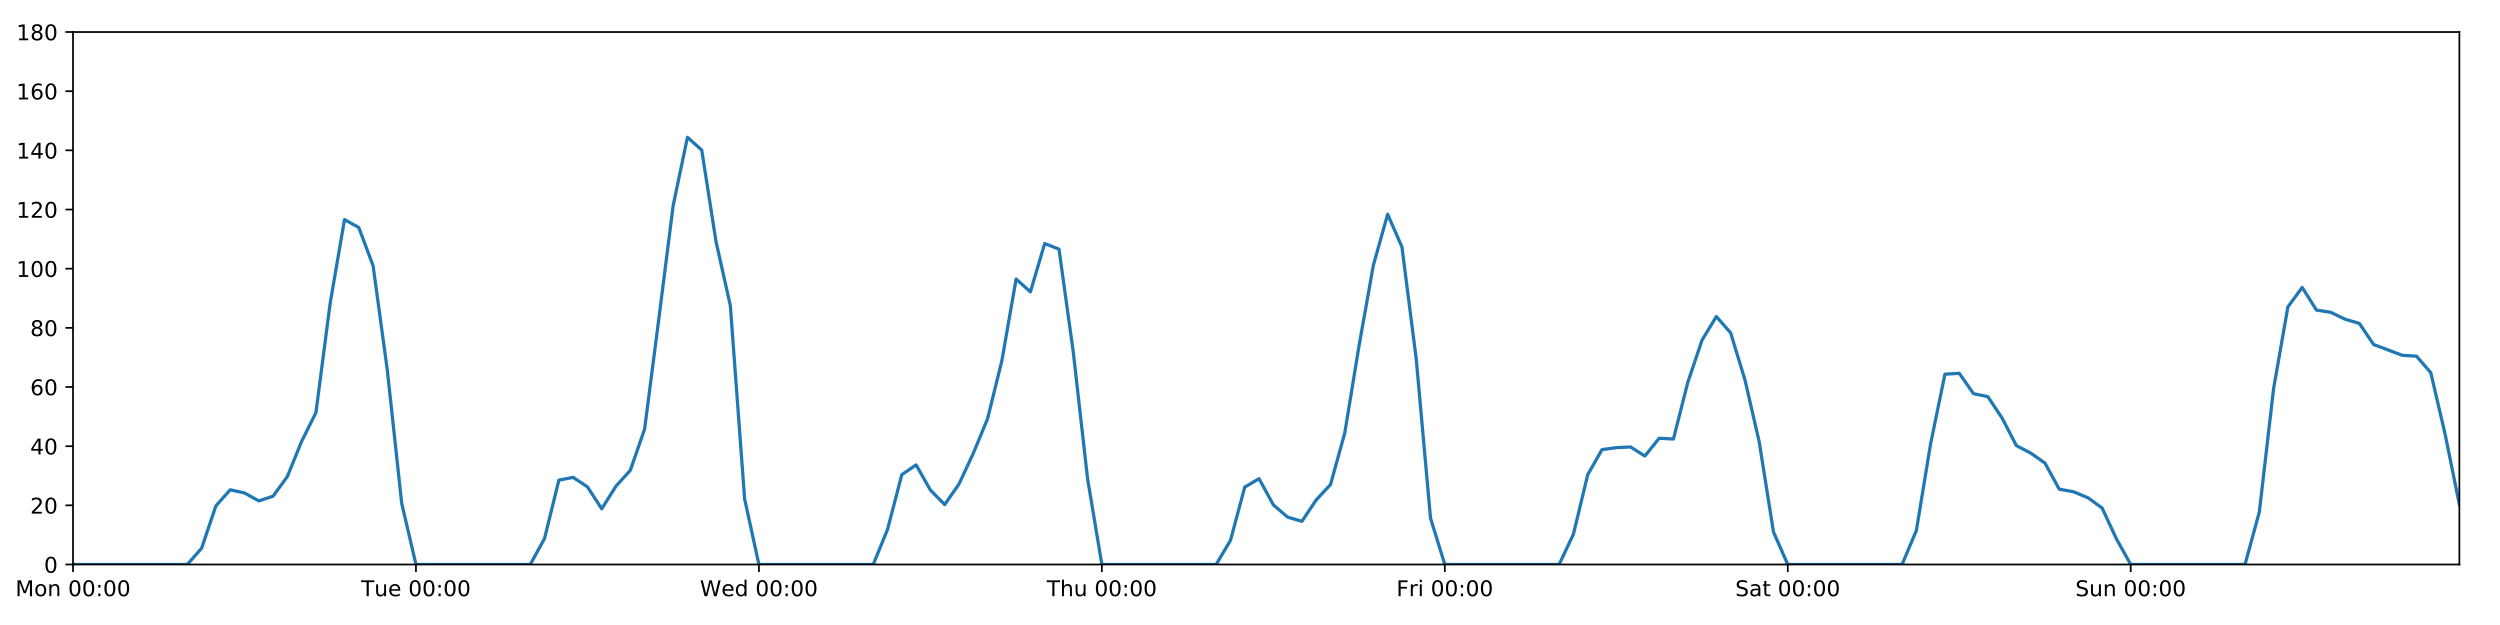
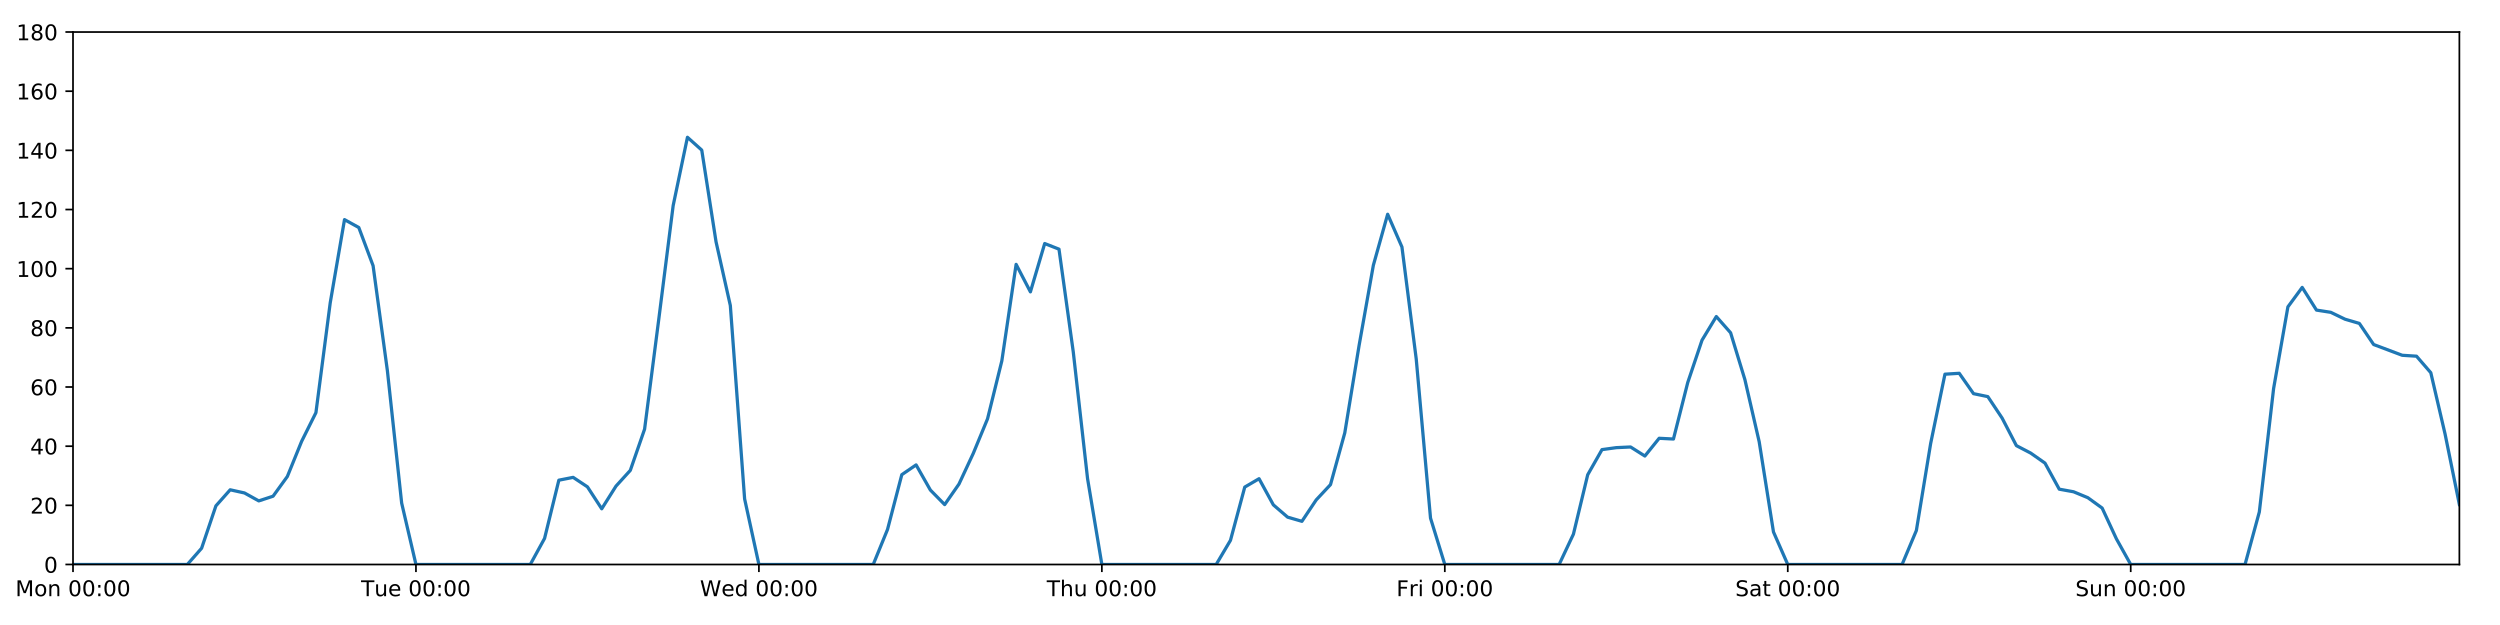
<svg xmlns="http://www.w3.org/2000/svg" xmlns:xlink="http://www.w3.org/1999/xlink" height="288pt" version="1.1" viewBox="0 0 1152 288" width="1152pt">
  <defs>
    <style type="text/css">
*{stroke-linecap:butt;stroke-linejoin:round;}
  </style>
  </defs>
  <g id="figure_1">
    <g id="patch_1">
      <path d="M 0 288  L 1152 288  L 1152 0  L 0 0  z " style="fill:#ffffff;" />
    </g>
    <g id="axes_1">
      <g id="patch_2">
        <path d="M 33.64 260.12  L 1133.28 260.12  L 1133.28 14.76  L 33.64 14.76  z " style="fill:#ffffff;" />
      </g>
      <g id="matplotlib.axis_1">
        <g id="xtick_1">
          <g id="line2d_1">
            <defs>
-               <path d="M 0 0  L 0 3.5  " id="m21c5381370" style="stroke:#000000;stroke-width:0.8;" />
-             </defs>
-             <g>
-               <use style="stroke:#000000;stroke-width:0.8;" x="33.64" xlink:href="#m21c5381370" y="260.12" />
+               <path d="M 0 0  L 0 3.5  " id="mddba8156ce" style="stroke:#000000;stroke-width:0.8;" />
+             </defs>
+             <g>
+               <use style="stroke:#000000;stroke-width:0.8;" x="33.64" xlink:href="#mddba8156ce" y="260.12" />
            </g>
          </g>
          <g id="text_1">
            <defs>
              <path d="M 9.812 72.906  L 24.516 72.906  L 43.109 23.297  L 61.812 72.906  L 76.516 72.906  L 76.516 0  L 66.891 0  L 66.891 64.016  L 48.094 14.016  L 38.188 14.016  L 19.391 64.016  L 19.391 0  L 9.812 0  z " id="DejaVuSans-77" />
              <path d="M 30.609 48.391  Q 23.391 48.391 19.188 42.75  Q 14.984 37.109 14.984 27.297  Q 14.984 17.484 19.156 11.844  Q 23.344 6.203 30.609 6.203  Q 37.797 6.203 41.984 11.859  Q 46.188 17.531 46.188 27.297  Q 46.188 37.016 41.984 42.703  Q 37.797 48.391 30.609 48.391  z M 30.609 56  Q 42.328 56 49.016 48.375  Q 55.719 40.766 55.719 27.297  Q 55.719 13.875 49.016 6.219  Q 42.328 -1.422 30.609 -1.422  Q 18.844 -1.422 12.172 6.219  Q 5.516 13.875 5.516 27.297  Q 5.516 40.766 12.172 48.375  Q 18.844 56 30.609 56  z " id="DejaVuSans-111" />
              <path d="M 54.891 33.016  L 54.891 0  L 45.906 0  L 45.906 32.719  Q 45.906 40.484 42.875 44.328  Q 39.844 48.188 33.797 48.188  Q 26.516 48.188 22.312 43.547  Q 18.109 38.922 18.109 30.906  L 18.109 0  L 9.078 0  L 9.078 54.688  L 18.109 54.688  L 18.109 46.188  Q 21.344 51.125 25.703 53.562  Q 30.078 56 35.797 56  Q 45.219 56 50.047 50.172  Q 54.891 44.344 54.891 33.016  z " id="DejaVuSans-110" />
              <path id="DejaVuSans-32" />
              <path d="M 31.781 66.406  Q 24.172 66.406 20.328 58.906  Q 16.5 51.422 16.5 36.375  Q 16.5 21.391 20.328 13.891  Q 24.172 6.391 31.781 6.391  Q 39.453 6.391 43.281 13.891  Q 47.125 21.391 47.125 36.375  Q 47.125 51.422 43.281 58.906  Q 39.453 66.406 31.781 66.406  z M 31.781 74.219  Q 44.047 74.219 50.516 64.516  Q 56.984 54.828 56.984 36.375  Q 56.984 17.969 50.516 8.266  Q 44.047 -1.422 31.781 -1.422  Q 19.531 -1.422 13.062 8.266  Q 6.594 17.969 6.594 36.375  Q 6.594 54.828 13.062 64.516  Q 19.531 74.219 31.781 74.219  z " id="DejaVuSans-48" />
              <path d="M 11.719 12.406  L 22.016 12.406  L 22.016 0  L 11.719 0  z M 11.719 51.703  L 22.016 51.703  L 22.016 39.312  L 11.719 39.312  z " id="DejaVuSans-58" />
            </defs>
            <g transform="translate(7.099375 274.7184)scale(0.1 -0.1)">
              <use xlink:href="#DejaVuSans-77" />
              <use x="86.279" xlink:href="#DejaVuSans-111" />
              <use x="147.461" xlink:href="#DejaVuSans-110" />
              <use x="210.84" xlink:href="#DejaVuSans-32" />
              <use x="242.627" xlink:href="#DejaVuSans-48" />
              <use x="306.25" xlink:href="#DejaVuSans-48" />
              <use x="369.873" xlink:href="#DejaVuSans-58" />
              <use x="403.564" xlink:href="#DejaVuSans-48" />
              <use x="467.188" xlink:href="#DejaVuSans-48" />
            </g>
          </g>
        </g>
        <g id="xtick_2">
          <g id="line2d_2">
            <g>
-               <use style="stroke:#000000;stroke-width:0.8;" x="191.672" xlink:href="#m21c5381370" y="260.12" />
+               <use style="stroke:#000000;stroke-width:0.8;" x="191.672" xlink:href="#mddba8156ce" y="260.12" />
            </g>
          </g>
          <g id="text_2">
            <defs>
              <path d="M -0.297 72.906  L 61.375 72.906  L 61.375 64.594  L 35.5 64.594  L 35.5 0  L 25.594 0  L 25.594 64.594  L -0.297 64.594  z " id="DejaVuSans-84" />
              <path d="M 8.5 21.578  L 8.5 54.688  L 17.484 54.688  L 17.484 21.922  Q 17.484 14.156 20.5 10.266  Q 23.531 6.391 29.594 6.391  Q 36.859 6.391 41.078 11.031  Q 45.312 15.672 45.312 23.688  L 45.312 54.688  L 54.297 54.688  L 54.297 0  L 45.312 0  L 45.312 8.406  Q 42.047 3.422 37.719 1  Q 33.406 -1.422 27.688 -1.422  Q 18.266 -1.422 13.375 4.438  Q 8.5 10.297 8.5 21.578  z M 31.109 56  z " id="DejaVuSans-117" />
              <path d="M 56.203 29.594  L 56.203 25.203  L 14.891 25.203  Q 15.484 15.922 20.484 11.062  Q 25.484 6.203 34.422 6.203  Q 39.594 6.203 44.453 7.469  Q 49.312 8.734 54.109 11.281  L 54.109 2.781  Q 49.266 0.734 44.188 -0.344  Q 39.109 -1.422 33.891 -1.422  Q 20.797 -1.422 13.156 6.188  Q 5.516 13.812 5.516 26.812  Q 5.516 40.234 12.766 48.109  Q 20.016 56 32.328 56  Q 43.359 56 49.781 48.891  Q 56.203 41.797 56.203 29.594  z M 47.219 32.234  Q 47.125 39.594 43.094 43.984  Q 39.062 48.391 32.422 48.391  Q 24.906 48.391 20.391 44.141  Q 15.875 39.891 15.188 32.172  z " id="DejaVuSans-101" />
            </defs>
            <g transform="translate(166.3862 274.7184)scale(0.1 -0.1)">
              <use xlink:href="#DejaVuSans-84" />
              <use x="60.85" xlink:href="#DejaVuSans-117" />
              <use x="124.229" xlink:href="#DejaVuSans-101" />
              <use x="185.752" xlink:href="#DejaVuSans-32" />
              <use x="217.539" xlink:href="#DejaVuSans-48" />
              <use x="281.162" xlink:href="#DejaVuSans-48" />
              <use x="344.785" xlink:href="#DejaVuSans-58" />
              <use x="378.477" xlink:href="#DejaVuSans-48" />
              <use x="442.1" xlink:href="#DejaVuSans-48" />
            </g>
          </g>
        </g>
        <g id="xtick_3">
          <g id="line2d_3">
            <g>
-               <use style="stroke:#000000;stroke-width:0.8;" x="349.704" xlink:href="#m21c5381370" y="260.12" />
+               <use style="stroke:#000000;stroke-width:0.8;" x="349.704" xlink:href="#mddba8156ce" y="260.12" />
            </g>
          </g>
          <g id="text_3">
            <defs>
              <path d="M 3.328 72.906  L 13.281 72.906  L 28.609 11.281  L 43.891 72.906  L 54.984 72.906  L 70.312 11.281  L 85.594 72.906  L 95.609 72.906  L 77.297 0  L 64.891 0  L 49.516 63.281  L 33.984 0  L 21.578 0  z " id="DejaVuSans-87" />
              <path d="M 45.406 46.391  L 45.406 75.984  L 54.391 75.984  L 54.391 0  L 45.406 0  L 45.406 8.203  Q 42.578 3.328 38.25 0.953  Q 33.938 -1.422 27.875 -1.422  Q 17.969 -1.422 11.734 6.484  Q 5.516 14.406 5.516 27.297  Q 5.516 40.188 11.734 48.094  Q 17.969 56 27.875 56  Q 33.938 56 38.25 53.625  Q 42.578 51.266 45.406 46.391  z M 14.797 27.297  Q 14.797 17.391 18.875 11.75  Q 22.953 6.109 30.078 6.109  Q 37.203 6.109 41.297 11.75  Q 45.406 17.391 45.406 27.297  Q 45.406 37.203 41.297 42.844  Q 37.203 48.484 30.078 48.484  Q 22.953 48.484 18.875 42.844  Q 14.797 37.203 14.797 27.297  z " id="DejaVuSans-100" />
            </defs>
            <g transform="translate(322.5151 274.7184)scale(0.1 -0.1)">
              <use xlink:href="#DejaVuSans-87" />
              <use x="98.799" xlink:href="#DejaVuSans-101" />
              <use x="160.322" xlink:href="#DejaVuSans-100" />
              <use x="223.799" xlink:href="#DejaVuSans-32" />
              <use x="255.586" xlink:href="#DejaVuSans-48" />
              <use x="319.209" xlink:href="#DejaVuSans-48" />
              <use x="382.832" xlink:href="#DejaVuSans-58" />
              <use x="416.523" xlink:href="#DejaVuSans-48" />
              <use x="480.146" xlink:href="#DejaVuSans-48" />
            </g>
          </g>
        </g>
        <g id="xtick_4">
          <g id="line2d_4">
            <g>
-               <use style="stroke:#000000;stroke-width:0.8;" x="507.736" xlink:href="#m21c5381370" y="260.12" />
+               <use style="stroke:#000000;stroke-width:0.8;" x="507.736" xlink:href="#mddba8156ce" y="260.12" />
            </g>
          </g>
          <g id="text_4">
            <defs>
              <path d="M 54.891 33.016  L 54.891 0  L 45.906 0  L 45.906 32.719  Q 45.906 40.484 42.875 44.328  Q 39.844 48.188 33.797 48.188  Q 26.516 48.188 22.312 43.547  Q 18.109 38.922 18.109 30.906  L 18.109 0  L 9.078 0  L 9.078 75.984  L 18.109 75.984  L 18.109 46.188  Q 21.344 51.125 25.703 53.562  Q 30.078 56 35.797 56  Q 45.219 56 50.047 50.172  Q 54.891 44.344 54.891 33.016  z " id="DejaVuSans-104" />
            </defs>
            <g transform="translate(482.3464 274.7184)scale(0.1 -0.1)">
              <use xlink:href="#DejaVuSans-84" />
              <use x="61.084" xlink:href="#DejaVuSans-104" />
              <use x="124.463" xlink:href="#DejaVuSans-117" />
              <use x="187.842" xlink:href="#DejaVuSans-32" />
              <use x="219.629" xlink:href="#DejaVuSans-48" />
              <use x="283.252" xlink:href="#DejaVuSans-48" />
              <use x="346.875" xlink:href="#DejaVuSans-58" />
              <use x="380.566" xlink:href="#DejaVuSans-48" />
              <use x="444.189" xlink:href="#DejaVuSans-48" />
            </g>
          </g>
        </g>
        <g id="xtick_5">
          <g id="line2d_5">
            <g>
-               <use style="stroke:#000000;stroke-width:0.8;" x="665.768" xlink:href="#m21c5381370" y="260.12" />
+               <use style="stroke:#000000;stroke-width:0.8;" x="665.768" xlink:href="#mddba8156ce" y="260.12" />
            </g>
          </g>
          <g id="text_5">
            <defs>
              <path d="M 9.812 72.906  L 51.703 72.906  L 51.703 64.594  L 19.672 64.594  L 19.672 43.109  L 48.578 43.109  L 48.578 34.812  L 19.672 34.812  L 19.672 0  L 9.812 0  z " id="DejaVuSans-70" />
              <path d="M 41.109 46.297  Q 39.594 47.172 37.812 47.578  Q 36.031 48 33.891 48  Q 26.266 48 22.188 43.047  Q 18.109 38.094 18.109 28.812  L 18.109 0  L 9.078 0  L 9.078 54.688  L 18.109 54.688  L 18.109 46.188  Q 20.953 51.172 25.484 53.578  Q 30.031 56 36.531 56  Q 37.453 56 38.578 55.875  Q 39.703 55.766 41.062 55.516  z " id="DejaVuSans-114" />
              <path d="M 9.422 54.688  L 18.406 54.688  L 18.406 0  L 9.422 0  z M 9.422 75.984  L 18.406 75.984  L 18.406 64.594  L 9.422 64.594  z " id="DejaVuSans-105" />
            </defs>
            <g transform="translate(643.4551 274.7184)scale(0.1 -0.1)">
              <use xlink:href="#DejaVuSans-70" />
              <use x="57.41" xlink:href="#DejaVuSans-114" />
              <use x="98.523" xlink:href="#DejaVuSans-105" />
              <use x="126.307" xlink:href="#DejaVuSans-32" />
              <use x="158.094" xlink:href="#DejaVuSans-48" />
              <use x="221.717" xlink:href="#DejaVuSans-48" />
              <use x="285.34" xlink:href="#DejaVuSans-58" />
              <use x="319.031" xlink:href="#DejaVuSans-48" />
              <use x="382.654" xlink:href="#DejaVuSans-48" />
            </g>
          </g>
        </g>
        <g id="xtick_6">
          <g id="line2d_6">
            <g>
-               <use style="stroke:#000000;stroke-width:0.8;" x="823.8" xlink:href="#m21c5381370" y="260.12" />
+               <use style="stroke:#000000;stroke-width:0.8;" x="823.8" xlink:href="#mddba8156ce" y="260.12" />
            </g>
          </g>
          <g id="text_6">
            <defs>
              <path d="M 53.516 70.516  L 53.516 60.891  Q 47.906 63.578 42.922 64.891  Q 37.938 66.219 33.297 66.219  Q 25.25 66.219 20.875 63.094  Q 16.5 59.969 16.5 54.203  Q 16.5 49.359 19.406 46.891  Q 22.312 44.438 30.422 42.922  L 36.375 41.703  Q 47.406 39.594 52.656 34.297  Q 57.906 29 57.906 20.125  Q 57.906 9.516 50.797 4.047  Q 43.703 -1.422 29.984 -1.422  Q 24.812 -1.422 18.969 -0.25  Q 13.141 0.922 6.891 3.219  L 6.891 13.375  Q 12.891 10.016 18.656 8.297  Q 24.422 6.594 29.984 6.594  Q 38.422 6.594 43.016 9.906  Q 47.609 13.234 47.609 19.391  Q 47.609 24.75 44.312 27.781  Q 41.016 30.812 33.5 32.328  L 27.484 33.5  Q 16.453 35.688 11.516 40.375  Q 6.594 45.062 6.594 53.422  Q 6.594 63.094 13.406 68.656  Q 20.219 74.219 32.172 74.219  Q 37.312 74.219 42.625 73.281  Q 47.953 72.359 53.516 70.516  z " id="DejaVuSans-83" />
              <path d="M 34.281 27.484  Q 23.391 27.484 19.188 25  Q 14.984 22.516 14.984 16.5  Q 14.984 11.719 18.141 8.906  Q 21.297 6.109 26.703 6.109  Q 34.188 6.109 38.703 11.406  Q 43.219 16.703 43.219 25.484  L 43.219 27.484  z M 52.203 31.203  L 52.203 0  L 43.219 0  L 43.219 8.297  Q 40.141 3.328 35.547 0.953  Q 30.953 -1.422 24.312 -1.422  Q 15.922 -1.422 10.953 3.297  Q 6 8.016 6 15.922  Q 6 25.141 12.172 29.828  Q 18.359 34.516 30.609 34.516  L 43.219 34.516  L 43.219 35.406  Q 43.219 41.609 39.141 45  Q 35.062 48.391 27.688 48.391  Q 23 48.391 18.547 47.266  Q 14.109 46.141 10.016 43.891  L 10.016 52.203  Q 14.938 54.109 19.578 55.047  Q 24.219 56 28.609 56  Q 40.484 56 46.344 49.844  Q 52.203 43.703 52.203 31.203  z " id="DejaVuSans-97" />
              <path d="M 18.312 70.219  L 18.312 54.688  L 36.812 54.688  L 36.812 47.703  L 18.312 47.703  L 18.312 18.016  Q 18.312 11.328 20.141 9.422  Q 21.969 7.516 27.594 7.516  L 36.812 7.516  L 36.812 0  L 27.594 0  Q 17.188 0 13.234 3.875  Q 9.281 7.766 9.281 18.016  L 9.281 47.703  L 2.688 47.703  L 2.688 54.688  L 9.281 54.688  L 9.281 70.219  z " id="DejaVuSans-116" />
            </defs>
            <g transform="translate(799.6036 274.7184)scale(0.1 -0.1)">
              <use xlink:href="#DejaVuSans-83" />
              <use x="63.477" xlink:href="#DejaVuSans-97" />
              <use x="124.756" xlink:href="#DejaVuSans-116" />
              <use x="163.965" xlink:href="#DejaVuSans-32" />
              <use x="195.752" xlink:href="#DejaVuSans-48" />
              <use x="259.375" xlink:href="#DejaVuSans-48" />
              <use x="322.998" xlink:href="#DejaVuSans-58" />
              <use x="356.689" xlink:href="#DejaVuSans-48" />
              <use x="420.312" xlink:href="#DejaVuSans-48" />
            </g>
          </g>
        </g>
        <g id="xtick_7">
          <g id="line2d_7">
            <g>
-               <use style="stroke:#000000;stroke-width:0.8;" x="981.833" xlink:href="#m21c5381370" y="260.12" />
+               <use style="stroke:#000000;stroke-width:0.8;" x="981.833" xlink:href="#mddba8156ce" y="260.12" />
            </g>
          </g>
          <g id="text_7">
            <g transform="translate(956.3224 274.7184)scale(0.1 -0.1)">
              <use xlink:href="#DejaVuSans-83" />
              <use x="63.477" xlink:href="#DejaVuSans-117" />
              <use x="126.855" xlink:href="#DejaVuSans-110" />
              <use x="190.234" xlink:href="#DejaVuSans-32" />
              <use x="222.021" xlink:href="#DejaVuSans-48" />
              <use x="285.645" xlink:href="#DejaVuSans-48" />
              <use x="349.268" xlink:href="#DejaVuSans-58" />
              <use x="382.959" xlink:href="#DejaVuSans-48" />
              <use x="446.582" xlink:href="#DejaVuSans-48" />
            </g>
          </g>
        </g>
      </g>
      <g id="matplotlib.axis_2">
        <g id="ytick_1">
          <g id="line2d_8">
            <defs>
-               <path d="M 0 0  L -3.5 0  " id="m90801fa462" style="stroke:#000000;stroke-width:0.8;" />
-             </defs>
-             <g>
-               <use style="stroke:#000000;stroke-width:0.8;" x="33.64" xlink:href="#m90801fa462" y="260.12" />
+               <path d="M 0 0  L -3.5 0  " id="ma9f1e4ced1" style="stroke:#000000;stroke-width:0.8;" />
+             </defs>
+             <g>
+               <use style="stroke:#000000;stroke-width:0.8;" x="33.64" xlink:href="#ma9f1e4ced1" y="260.12" />
            </g>
          </g>
          <g id="text_8">
            <g transform="translate(20.2775 263.9192)scale(0.1 -0.1)">
              <use xlink:href="#DejaVuSans-48" />
            </g>
          </g>
        </g>
        <g id="ytick_2">
          <g id="line2d_9">
            <g>
-               <use style="stroke:#000000;stroke-width:0.8;" x="33.64" xlink:href="#m90801fa462" y="232.858" />
+               <use style="stroke:#000000;stroke-width:0.8;" x="33.64" xlink:href="#ma9f1e4ced1" y="232.858" />
            </g>
          </g>
          <g id="text_9">
            <defs>
              <path d="M 19.188 8.297  L 53.609 8.297  L 53.609 0  L 7.328 0  L 7.328 8.297  Q 12.938 14.109 22.625 23.891  Q 32.328 33.688 34.812 36.531  Q 39.547 41.844 41.422 45.531  Q 43.312 49.219 43.312 52.781  Q 43.312 58.594 39.234 62.25  Q 35.156 65.922 28.609 65.922  Q 23.969 65.922 18.812 64.312  Q 13.672 62.703 7.812 59.422  L 7.812 69.391  Q 13.766 71.781 18.938 73  Q 24.125 74.219 28.422 74.219  Q 39.75 74.219 46.484 68.547  Q 53.219 62.891 53.219 53.422  Q 53.219 48.922 51.531 44.891  Q 49.859 40.875 45.406 35.406  Q 44.188 33.984 37.641 27.219  Q 31.109 20.453 19.188 8.297  z " id="DejaVuSans-50" />
            </defs>
            <g transform="translate(13.915 236.657)scale(0.1 -0.1)">
              <use xlink:href="#DejaVuSans-50" />
              <use x="63.623" xlink:href="#DejaVuSans-48" />
            </g>
          </g>
        </g>
        <g id="ytick_3">
          <g id="line2d_10">
            <g>
-               <use style="stroke:#000000;stroke-width:0.8;" x="33.64" xlink:href="#m90801fa462" y="205.596" />
+               <use style="stroke:#000000;stroke-width:0.8;" x="33.64" xlink:href="#ma9f1e4ced1" y="205.596" />
            </g>
          </g>
          <g id="text_10">
            <defs>
              <path d="M 37.797 64.312  L 12.891 25.391  L 37.797 25.391  z M 35.203 72.906  L 47.609 72.906  L 47.609 25.391  L 58.016 25.391  L 58.016 17.188  L 47.609 17.188  L 47.609 0  L 37.797 0  L 37.797 17.188  L 4.891 17.188  L 4.891 26.703  z " id="DejaVuSans-52" />
            </defs>
            <g transform="translate(13.915 209.3948)scale(0.1 -0.1)">
              <use xlink:href="#DejaVuSans-52" />
              <use x="63.623" xlink:href="#DejaVuSans-48" />
            </g>
          </g>
        </g>
        <g id="ytick_4">
          <g id="line2d_11">
            <g>
-               <use style="stroke:#000000;stroke-width:0.8;" x="33.64" xlink:href="#m90801fa462" y="178.333" />
+               <use style="stroke:#000000;stroke-width:0.8;" x="33.64" xlink:href="#ma9f1e4ced1" y="178.333" />
            </g>
          </g>
          <g id="text_11">
            <defs>
              <path d="M 33.016 40.375  Q 26.375 40.375 22.484 35.828  Q 18.609 31.297 18.609 23.391  Q 18.609 15.531 22.484 10.953  Q 26.375 6.391 33.016 6.391  Q 39.656 6.391 43.531 10.953  Q 47.406 15.531 47.406 23.391  Q 47.406 31.297 43.531 35.828  Q 39.656 40.375 33.016 40.375  z M 52.594 71.297  L 52.594 62.312  Q 48.875 64.062 45.094 64.984  Q 41.312 65.922 37.594 65.922  Q 27.828 65.922 22.672 59.328  Q 17.531 52.734 16.797 39.406  Q 19.672 43.656 24.016 45.922  Q 28.375 48.188 33.594 48.188  Q 44.578 48.188 50.953 41.516  Q 57.328 34.859 57.328 23.391  Q 57.328 12.156 50.688 5.359  Q 44.047 -1.422 33.016 -1.422  Q 20.359 -1.422 13.672 8.266  Q 6.984 17.969 6.984 36.375  Q 6.984 53.656 15.188 63.938  Q 23.391 74.219 37.203 74.219  Q 40.922 74.219 44.703 73.484  Q 48.484 72.75 52.594 71.297  z " id="DejaVuSans-54" />
            </defs>
            <g transform="translate(13.915 182.1326)scale(0.1 -0.1)">
              <use xlink:href="#DejaVuSans-54" />
              <use x="63.623" xlink:href="#DejaVuSans-48" />
            </g>
          </g>
        </g>
        <g id="ytick_5">
          <g id="line2d_12">
            <g>
-               <use style="stroke:#000000;stroke-width:0.8;" x="33.64" xlink:href="#m90801fa462" y="151.071" />
+               <use style="stroke:#000000;stroke-width:0.8;" x="33.64" xlink:href="#ma9f1e4ced1" y="151.071" />
            </g>
          </g>
          <g id="text_12">
            <defs>
              <path d="M 31.781 34.625  Q 24.75 34.625 20.719 30.859  Q 16.703 27.094 16.703 20.516  Q 16.703 13.922 20.719 10.156  Q 24.75 6.391 31.781 6.391  Q 38.812 6.391 42.859 10.172  Q 46.922 13.969 46.922 20.516  Q 46.922 27.094 42.891 30.859  Q 38.875 34.625 31.781 34.625  z M 21.922 38.812  Q 15.578 40.375 12.031 44.719  Q 8.5 49.078 8.5 55.328  Q 8.5 64.062 14.719 69.141  Q 20.953 74.219 31.781 74.219  Q 42.672 74.219 48.875 69.141  Q 55.078 64.062 55.078 55.328  Q 55.078 49.078 51.531 44.719  Q 48 40.375 41.703 38.812  Q 48.828 37.156 52.797 32.312  Q 56.781 27.484 56.781 20.516  Q 56.781 9.906 50.312 4.234  Q 43.844 -1.422 31.781 -1.422  Q 19.734 -1.422 13.25 4.234  Q 6.781 9.906 6.781 20.516  Q 6.781 27.484 10.781 32.312  Q 14.797 37.156 21.922 38.812  z M 18.312 54.391  Q 18.312 48.734 21.844 45.562  Q 25.391 42.391 31.781 42.391  Q 38.141 42.391 41.719 45.562  Q 45.312 48.734 45.312 54.391  Q 45.312 60.062 41.719 63.234  Q 38.141 66.406 31.781 66.406  Q 25.391 66.406 21.844 63.234  Q 18.312 60.062 18.312 54.391  z " id="DejaVuSans-56" />
            </defs>
            <g transform="translate(13.915 154.8703)scale(0.1 -0.1)">
              <use xlink:href="#DejaVuSans-56" />
              <use x="63.623" xlink:href="#DejaVuSans-48" />
            </g>
          </g>
        </g>
        <g id="ytick_6">
          <g id="line2d_13">
            <g>
-               <use style="stroke:#000000;stroke-width:0.8;" x="33.64" xlink:href="#m90801fa462" y="123.809" />
+               <use style="stroke:#000000;stroke-width:0.8;" x="33.64" xlink:href="#ma9f1e4ced1" y="123.809" />
            </g>
          </g>
          <g id="text_13">
            <defs>
              <path d="M 12.406 8.297  L 28.516 8.297  L 28.516 63.922  L 10.984 60.406  L 10.984 69.391  L 28.422 72.906  L 38.281 72.906  L 38.281 8.297  L 54.391 8.297  L 54.391 0  L 12.406 0  z " id="DejaVuSans-49" />
            </defs>
            <g transform="translate(7.5525 127.6081)scale(0.1 -0.1)">
              <use xlink:href="#DejaVuSans-49" />
              <use x="63.623" xlink:href="#DejaVuSans-48" />
              <use x="127.246" xlink:href="#DejaVuSans-48" />
            </g>
          </g>
        </g>
        <g id="ytick_7">
          <g id="line2d_14">
            <g>
-               <use style="stroke:#000000;stroke-width:0.8;" x="33.64" xlink:href="#m90801fa462" y="96.547" />
+               <use style="stroke:#000000;stroke-width:0.8;" x="33.64" xlink:href="#ma9f1e4ced1" y="96.547" />
            </g>
          </g>
          <g id="text_14">
            <g transform="translate(7.5525 100.3459)scale(0.1 -0.1)">
              <use xlink:href="#DejaVuSans-49" />
              <use x="63.623" xlink:href="#DejaVuSans-50" />
              <use x="127.246" xlink:href="#DejaVuSans-48" />
            </g>
          </g>
        </g>
        <g id="ytick_8">
          <g id="line2d_15">
            <g>
-               <use style="stroke:#000000;stroke-width:0.8;" x="33.64" xlink:href="#m90801fa462" y="69.284" />
+               <use style="stroke:#000000;stroke-width:0.8;" x="33.64" xlink:href="#ma9f1e4ced1" y="69.284" />
            </g>
          </g>
          <g id="text_15">
            <g transform="translate(7.5525 73.08366)scale(0.1 -0.1)">
              <use xlink:href="#DejaVuSans-49" />
              <use x="63.623" xlink:href="#DejaVuSans-52" />
              <use x="127.246" xlink:href="#DejaVuSans-48" />
            </g>
          </g>
        </g>
        <g id="ytick_9">
          <g id="line2d_16">
            <g>
-               <use style="stroke:#000000;stroke-width:0.8;" x="33.64" xlink:href="#m90801fa462" y="42.022" />
+               <use style="stroke:#000000;stroke-width:0.8;" x="33.64" xlink:href="#ma9f1e4ced1" y="42.022" />
            </g>
          </g>
          <g id="text_16">
            <g transform="translate(7.5525 45.82144)scale(0.1 -0.1)">
              <use xlink:href="#DejaVuSans-49" />
              <use x="63.623" xlink:href="#DejaVuSans-54" />
              <use x="127.246" xlink:href="#DejaVuSans-48" />
            </g>
          </g>
        </g>
        <g id="ytick_10">
          <g id="line2d_17">
            <g>
-               <use style="stroke:#000000;stroke-width:0.8;" x="33.64" xlink:href="#m90801fa462" y="14.76" />
+               <use style="stroke:#000000;stroke-width:0.8;" x="33.64" xlink:href="#ma9f1e4ced1" y="14.76" />
            </g>
          </g>
          <g id="text_17">
            <g transform="translate(7.5525 18.55922)scale(0.1 -0.1)">
              <use xlink:href="#DejaVuSans-49" />
              <use x="63.623" xlink:href="#DejaVuSans-56" />
              <use x="127.246" xlink:href="#DejaVuSans-48" />
            </g>
          </g>
        </g>
      </g>
      <g id="line2d_18">
-         <path clip-path="url(#p11473a410a)" d="M 33.64 260.12  L 86.317 260.12  L 92.902 252.623  L 99.487 233.106  L 106.071 225.701  L 112.656 227.157  L 119.241 230.813  L 125.825 228.655  L 132.41 219.567  L 138.995 203.365  L 145.579 190.147  L 152.164 139.547  L 158.749 101.204  L 165.333 104.839  L 171.918 122.446  L 178.503 170.774  L 185.087 231.835  L 191.672 260.12  L 244.349 260.12  L 250.934 248.1  L 257.519 221.271  L 264.103 219.97  L 270.688 224.338  L 277.273 234.448  L 283.857 223.998  L 290.442 216.748  L 297.027 197.758  L 303.611 146.734  L 310.196 94.729  L 316.781 63.264  L 323.366 69.171  L 329.95 111.417  L 336.535 140.786  L 343.12 229.904  L 349.704 260.12  L 402.382 260.12  L 408.966 243.99  L 415.551 218.731  L 422.136 214.229  L 428.72 225.815  L 435.305 232.517  L 441.89 223.068  L 448.474 208.941  L 455.059 192.987  L 461.644 166.293  L 468.228 128.58  L 474.813 134.487  L 481.398 112.222  L 487.982 114.812  L 494.567 162.203  L 501.152 220.59  L 507.736 260.12  L 560.414 260.12  L 566.998 248.988  L 573.583 224.452  L 580.168 220.59  L 586.752 232.631  L 593.337 238.31  L 599.922 240.219  L 606.506 230.359  L 613.091 223.316  L 619.676 199.462  L 626.26 159.25  L 632.845 122.219  L 639.43 98.728  L 646.014 113.813  L 652.599 165.436  L 659.184 238.765  L 665.768 260.12  L 718.446 260.12  L 725.03 246.148  L 731.615 218.772  L 738.2 207.186  L 744.784 206.277  L 751.369 205.967  L 757.954 210.139  L 764.538 201.961  L 771.123 202.301  L 777.708 176.289  L 784.292 156.751  L 790.877 145.867  L 797.462 153.343  L 804.046 174.926  L 810.631 203.551  L 817.216 245.126  L 823.8 260.12  L 876.478 260.12  L 883.063 244.444  L 889.647 204.346  L 896.232 172.427  L 902.817 172.013  L 909.401 181.4  L 915.986 182.763  L 922.571 192.646  L 929.155 205.348  L 935.74 208.776  L 942.325 213.402  L 948.909 225.413  L 955.494 226.61  L 962.079 229.336  L 968.663 234.107  L 975.248 248.306  L 981.833 260.12  L 1034.51 260.12  L 1041.095 235.925  L 1047.679 179.015  L 1054.264 141.405  L 1060.849 132.442  L 1067.433 142.892  L 1074.018 143.915  L 1080.603 147.095  L 1087.187 149.026  L 1093.772 158.754  L 1106.941 163.711  L 1113.526 164.134  L 1120.111 171.745  L 1126.695 200.03  L 1133.28 232.486  L 1133.28 232.486  " style="fill:none;stroke:#1f77b4;stroke-linecap:square;stroke-width:1.5;" />
+         <path clip-path="url(#p9316ff4315)" d="M 33.64 260.12  L 86.317 260.12  L 92.902 252.623  L 99.487 233.106  L 106.071 225.701  L 112.656 227.157  L 119.241 230.813  L 125.825 228.655  L 132.41 219.567  L 138.995 203.365  L 145.579 190.147  L 152.164 139.547  L 158.749 101.204  L 165.333 104.839  L 171.918 122.446  L 178.503 170.774  L 185.087 231.835  L 191.672 260.12  L 244.349 260.12  L 250.934 248.1  L 257.519 221.271  L 264.103 219.97  L 270.688 224.338  L 277.273 234.448  L 283.857 223.998  L 290.442 216.748  L 297.027 197.758  L 303.611 146.734  L 310.196 94.729  L 316.781 63.264  L 323.366 69.171  L 329.95 111.417  L 336.535 140.786  L 343.12 229.904  L 349.704 260.12  L 402.382 260.12  L 408.966 243.99  L 415.551 218.731  L 422.136 214.229  L 428.72 225.815  L 435.305 232.517  L 441.89 223.068  L 448.474 208.941  L 455.059 192.987  L 461.644 166.293  L 468.228 121.826  L 474.813 134.487  L 481.398 112.222  L 487.982 114.812  L 494.567 162.203  L 501.152 220.59  L 507.736 260.12  L 560.414 260.12  L 566.998 248.988  L 573.583 224.452  L 580.168 220.59  L 586.752 232.631  L 593.337 238.31  L 599.922 240.219  L 606.506 230.359  L 613.091 223.316  L 619.676 199.462  L 626.26 159.25  L 632.845 122.219  L 639.43 98.728  L 646.014 113.813  L 652.599 165.436  L 659.184 238.765  L 665.768 260.12  L 718.446 260.12  L 725.03 246.148  L 731.615 218.772  L 738.2 207.186  L 744.784 206.277  L 751.369 205.967  L 757.954 210.139  L 764.538 201.961  L 771.123 202.301  L 777.708 176.289  L 784.292 156.751  L 790.877 145.867  L 797.462 153.343  L 804.046 174.926  L 810.631 203.551  L 817.216 245.126  L 823.8 260.12  L 876.478 260.12  L 883.063 244.444  L 889.647 204.346  L 896.232 172.427  L 902.817 172.013  L 909.401 181.4  L 915.986 182.763  L 922.571 192.646  L 929.155 205.348  L 935.74 208.776  L 942.325 213.402  L 948.909 225.413  L 955.494 226.61  L 962.079 229.336  L 968.663 234.107  L 975.248 248.306  L 981.833 260.12  L 1034.51 260.12  L 1041.095 235.925  L 1047.679 179.015  L 1054.264 141.405  L 1060.849 132.442  L 1067.433 142.892  L 1074.018 143.915  L 1080.603 147.095  L 1087.187 149.026  L 1093.772 158.754  L 1106.941 163.711  L 1113.526 164.134  L 1120.111 171.745  L 1126.695 200.03  L 1133.28 232.486  L 1133.28 232.486  " style="fill:none;stroke:#1f77b4;stroke-linecap:square;stroke-width:1.5;" />
      </g>
      <g id="patch_3">
        <path d="M 33.64 260.12  L 33.64 14.76  " style="fill:none;stroke:#000000;stroke-linecap:square;stroke-linejoin:miter;stroke-width:0.8;" />
      </g>
      <g id="patch_4">
        <path d="M 1133.28 260.12  L 1133.28 14.76  " style="fill:none;stroke:#000000;stroke-linecap:square;stroke-linejoin:miter;stroke-width:0.8;" />
      </g>
      <g id="patch_5">
        <path d="M 33.64 260.12  L 1133.28 260.12  " style="fill:none;stroke:#000000;stroke-linecap:square;stroke-linejoin:miter;stroke-width:0.8;" />
      </g>
      <g id="patch_6">
        <path d="M 33.64 14.76  L 1133.28 14.76  " style="fill:none;stroke:#000000;stroke-linecap:square;stroke-linejoin:miter;stroke-width:0.8;" />
      </g>
    </g>
  </g>
  <defs>
-     <clipPath id="p11473a410a">
+     <clipPath id="p9316ff4315">
      <rect height="245.36" width="1099.64" x="33.64" y="14.76" />
    </clipPath>
  </defs>
</svg>
